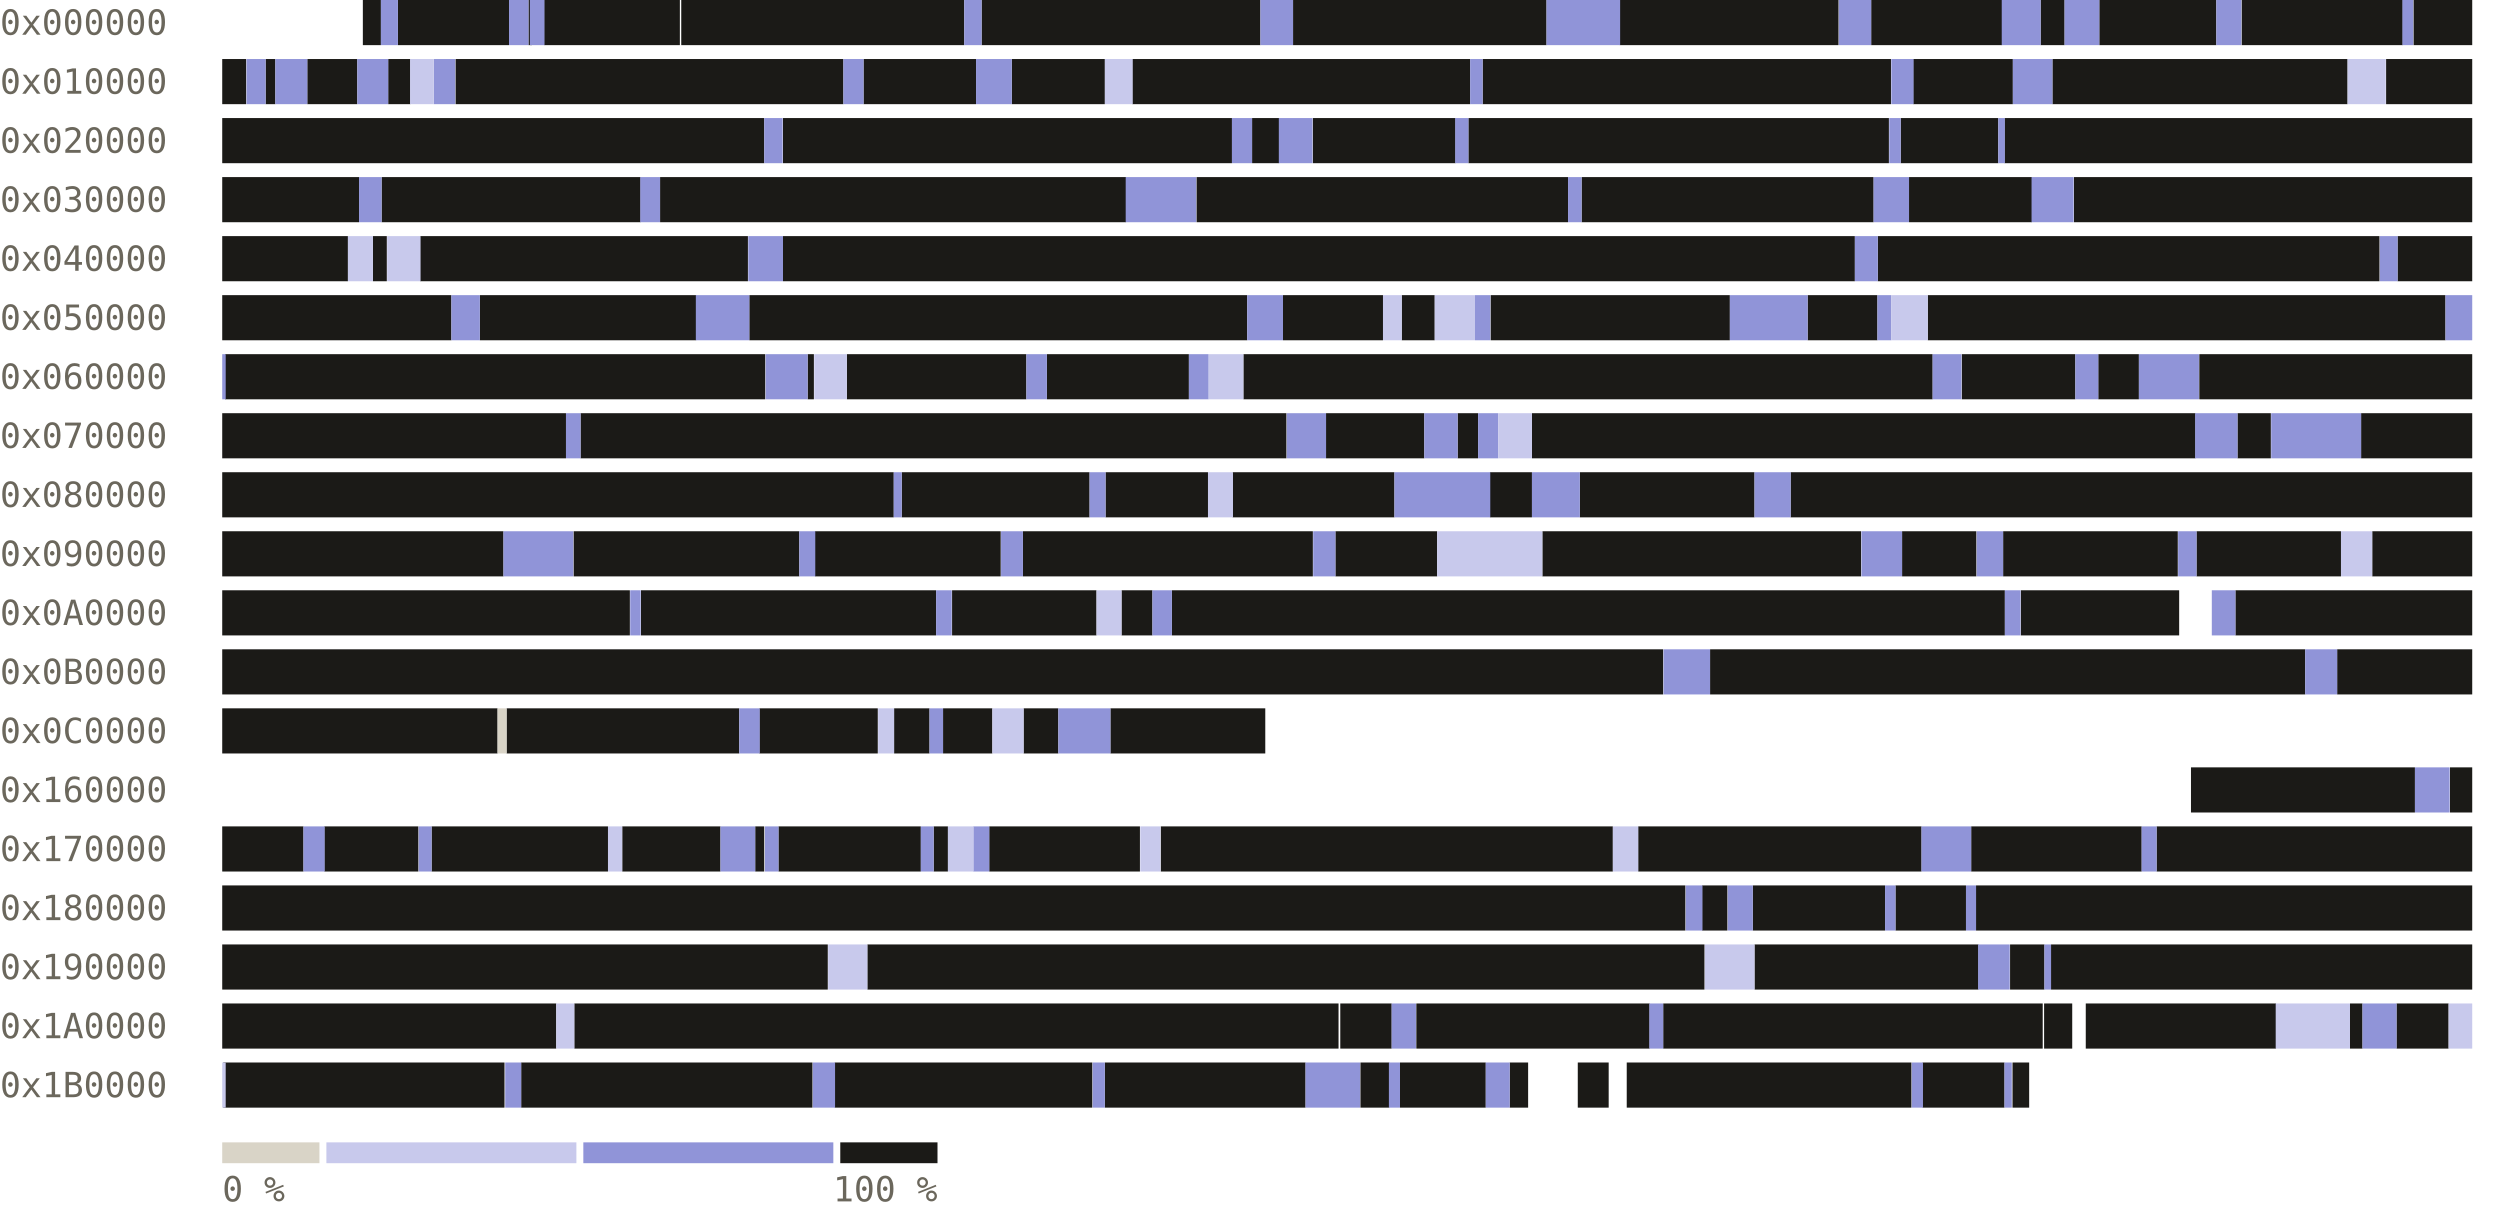
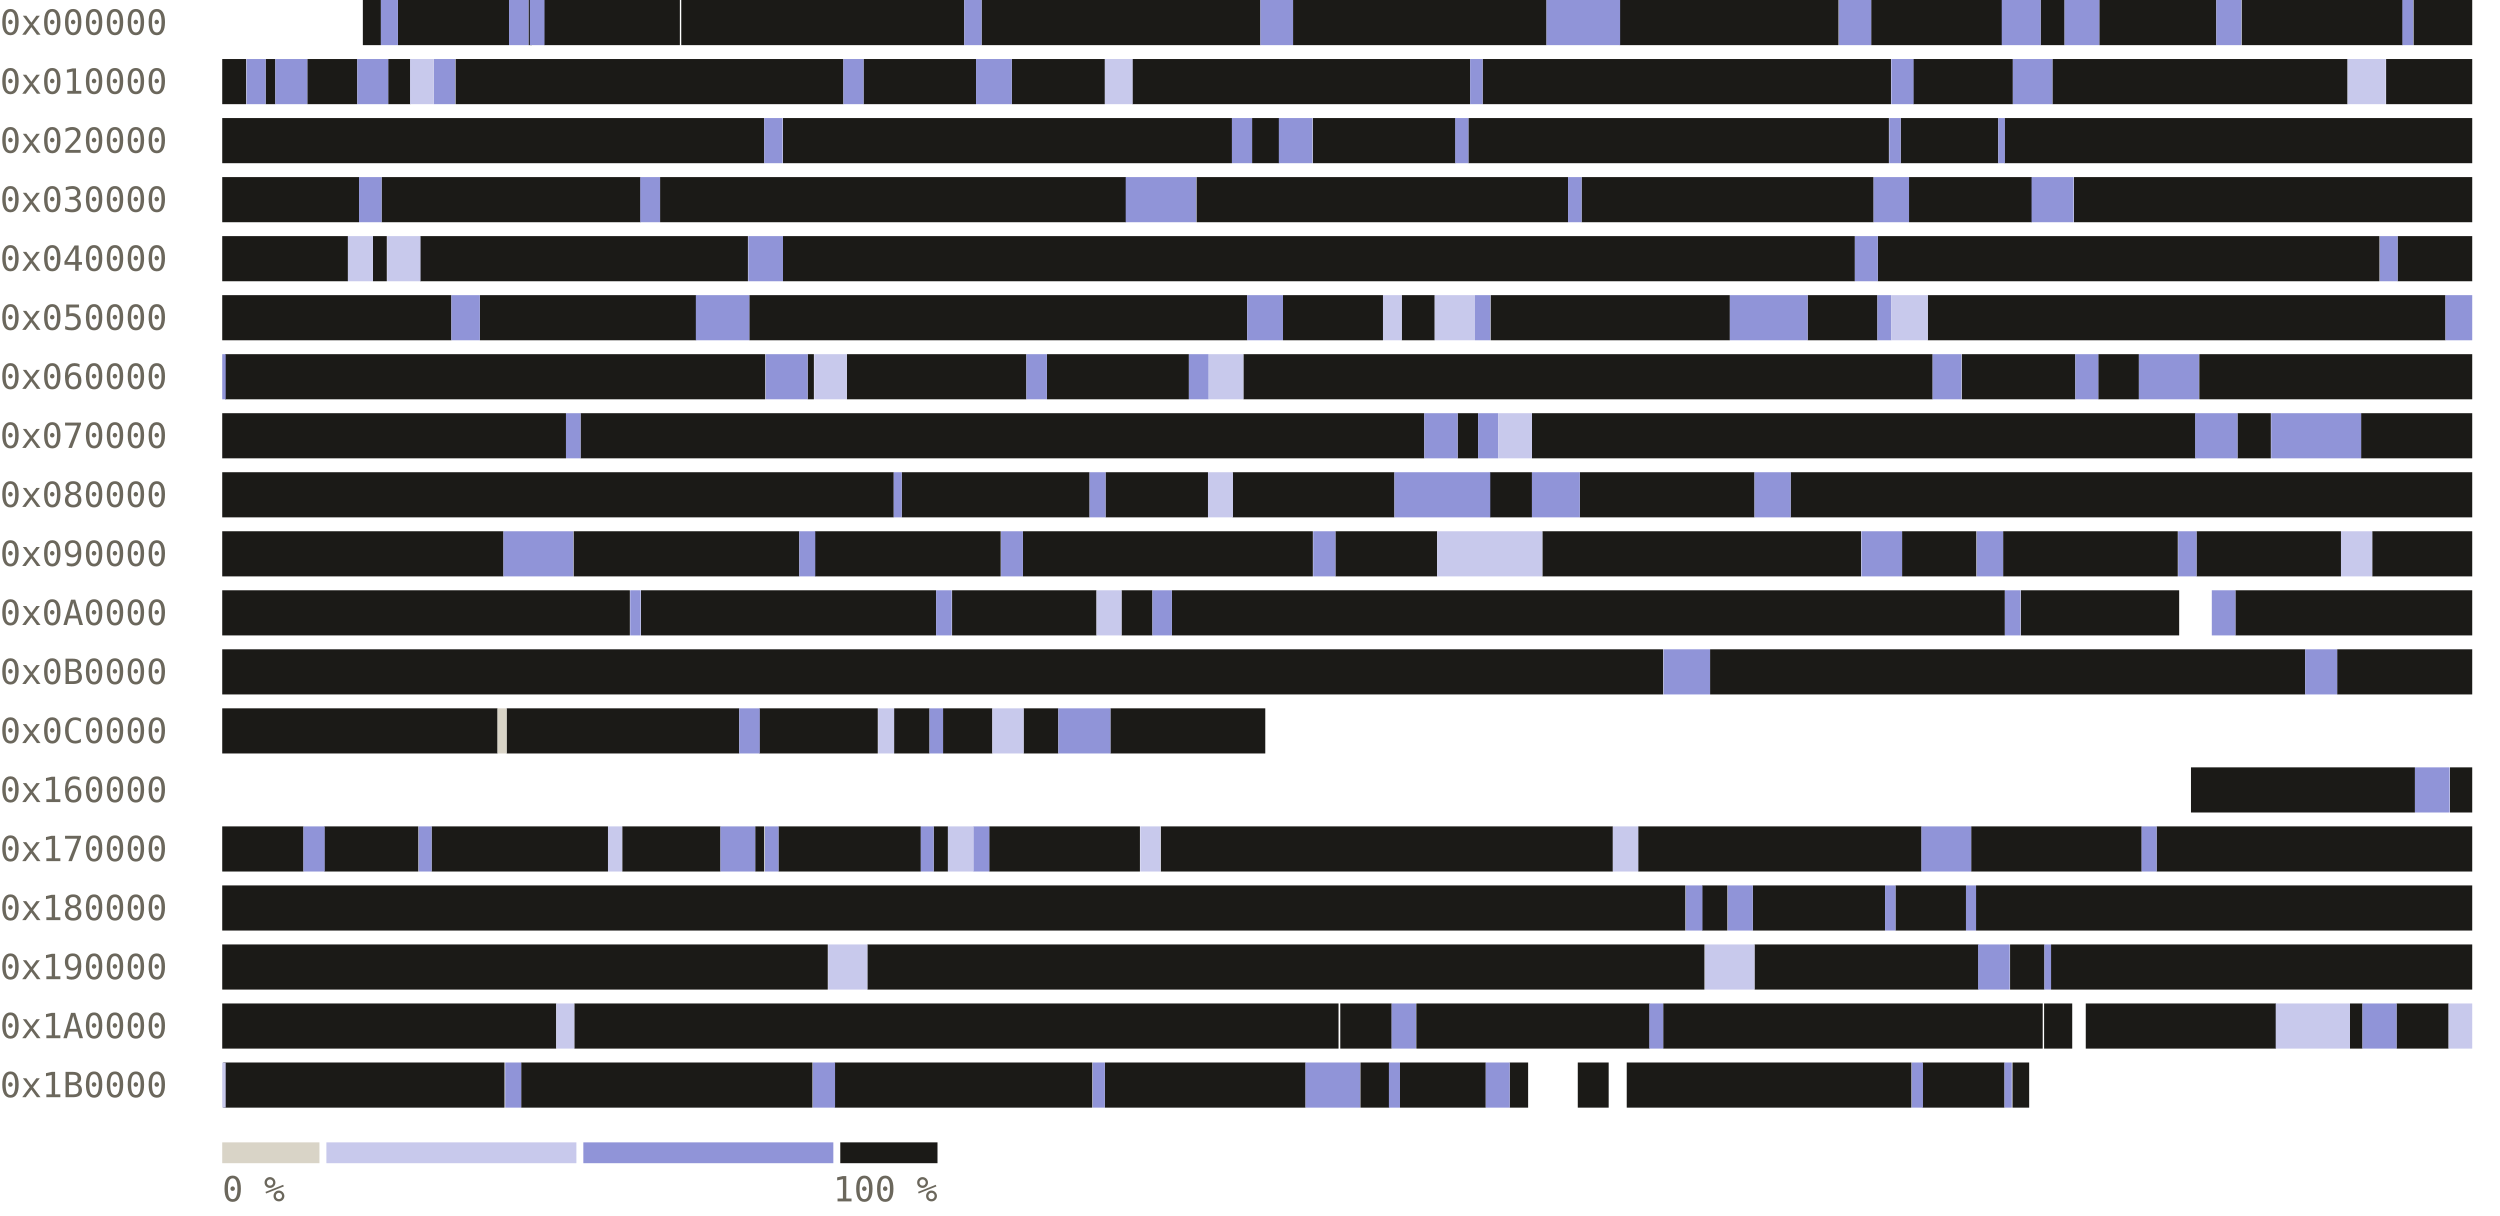
<svg xmlns="http://www.w3.org/2000/svg" viewBox="0 0 720 350" width="720" height="350">
  <style>text{font:10px monospace;fill:#6b675c}.q0{fill:#d9d4c7}.q1{fill:#e3e2f2}.q2{fill:#d6d6ef}.q3{fill:#c8c9ec}.q4{fill:#babce8}.q5{fill:#acafe4}.q6{fill:#9ea2df}.q7{fill:#9094d8}.q8{fill:#8186cf}.q9{fill:#7277c4}.q10{fill:#1b1a17}@media (prefers-color-scheme:dark){text{fill:#a8a293}.q0{fill:#4a463d}.q1{fill:#35375a}.q2{fill:#3c3f66}.q3{fill:#444772}.q4{fill:#4d517f}.q5{fill:#575b8c}.q6{fill:#62669a}.q7{fill:#6e72a8}.q8{fill:#7b7fb6}.q9{fill:#888cc4}.q10{fill:#d6d0bd}}</style>
  <text x="0" y="10">0x000000</text>
  <text x="0" y="27">0x010000</text>
  <text x="0" y="44">0x020000</text>
  <text x="0" y="61">0x030000</text>
  <text x="0" y="78">0x040000</text>
  <text x="0" y="95">0x050000</text>
  <text x="0" y="112">0x060000</text>
  <text x="0" y="129">0x070000</text>
  <text x="0" y="146">0x080000</text>
  <text x="0" y="163">0x090000</text>
  <text x="0" y="180">0x0A0000</text>
  <text x="0" y="197">0x0B0000</text>
  <text x="0" y="214">0x0C0000</text>
  <text x="0" y="231">0x160000</text>
  <text x="0" y="248">0x170000</text>
  <text x="0" y="265">0x180000</text>
  <text x="0" y="282">0x190000</text>
  <text x="0" y="299">0x1A0000</text>
  <text x="0" y="316">0x1B0000</text>
-   <path class="q10" d="M104.5 0h5.2v13h-5.2zM114.6 0h32v13h-32zM152.2 0h1v13h-1zM156.7 0h39.1v13h-39.1zM196.2 0h81.5v13h-81.5zM282.7 0h80.3v13h-80.3zM372.4 0h73v13h-73zM466.5 0h63v13h-63zM538.9 0h37.7v13h-37.7zM587.7 0h6.9v13h-6.9zM604.6 0h33.7v13h-33.7zM645.6 0h46.4v13h-46.4zM695.1 0h16.9v13h-16.9zM64 17h6.9v13h-6.9zM76.5 17h2.8v13h-2.8zM88.5 17h14.4v13h-14.4zM111.8 17h6.4v13h-6.4zM131.2 17h111.7v13h-111.7zM248.7 17h32.4v13h-32.4zM291.4 17h26.8v13h-26.8zM326.1 17h97.3v13h-97.3zM427 17h117.6v13h-117.6zM551 17h28.7v13h-28.7zM591.1 17h85v13h-85zM687.2 17h24.8v13h-24.8zM64 34h156.1v13h-156.1zM225.5 34h129.3v13h-129.3zM360.6 34h7.8v13h-7.8zM378.1 34h41.1v13h-41.1zM422.9 34h121.1v13h-121.1zM547.4 34h28.1v13h-28.1zM577.3 34h134.7v13h-134.7zM64 51h39.4v13h-39.4zM109.9 51h74.6v13h-74.6zM190.1 51h134.2v13h-134.2zM344.6 51h107v13h-107zM455.5 51h84.1v13h-84.1zM549.8 51h35.4v13h-35.4zM597.3 51h114.7v13h-114.7zM64 68h36.2v13h-36.2zM107.4 68h4v13h-4zM121 68h94.4v13h-94.4zM225.5 68h308.7v13h-308.7zM540.8 68h144.5v13h-144.5zM690.5 68h21.5v13h-21.5zM64 85h66v13h-66zM138.2 85h62.3v13h-62.3zM215.8 85h143.4v13h-143.4zM369.5 85h28.8v13h-28.8zM403.7 85h9.5v13h-9.5zM429.3 85h68.9v13h-68.9zM520.6 85h20.1v13h-20.1zM555.2 85h149.1v13h-149.1zM64.8 102h155.6v13h-155.6zM232.6 102h1.8v13h-1.8zM243.9 102h51.7v13h-51.7zM301.5 102h40.9v13h-40.9zM358.1 102h198.5v13h-198.5zM565 102h32.7v13h-32.7zM604.3 102h11.7v13h-11.7zM633.4 102h78.6v13h-78.6zM64 119h99v13h-99zM167.2 119h203.3v13h-203.3zM381.9 119h28.3v13h-28.3zM419.8 119h5.9v13h-5.9zM441.2 119h191.1v13h-191.1zM644.4 119h9.6v13h-9.6zM680 119h32v13h-32zM64 136h193.4v13h-193.4zM259.7 136h54.1v13h-54.1zM318.4 136h29.5v13h-29.5zM355 136h46.6v13h-46.6zM429.1 136h12.1v13h-12.1zM455 136h50.3v13h-50.3zM515.7 136h196.3v13h-196.3zM64 153h81v13h-81zM165.2 153h65v13h-65zM234.7 153h53.5v13h-53.5zM294.6 153h83.5v13h-83.5zM384.6 153h29.3v13h-29.3zM444.2 153h91.8v13h-91.8zM547.8 153h21.4v13h-21.4zM576.9 153h50.3v13h-50.3zM632.6 153h41.6v13h-41.6zM683.2 153h28.8v13h-28.8zM64 170h117.4v13h-117.4zM184.6 170h85v13h-85zM274.2 170h41.6v13h-41.6zM323 170h8.9v13h-8.9zM337.5 170h239.9v13h-239.9zM582 170h45.6v13h-45.6zM643.8 170h68.2v13h-68.2zM64 187h415v13h-415zM492.5 187h171.4v13h-171.4zM673.1 187h38.9v13h-38.9zM64 204h79.3v13h-79.3zM145.9 204h67v13h-67zM218.7 204h34.1v13h-34.1zM257.5 204h10.2v13h-10.2zM271.6 204h14.2v13h-14.2zM294.8 204h10v13h-10zM319.8 204h44.6v13h-44.6zM631 221h64.5v13h-64.5zM705.6 221h6.4v13h-6.4zM64 238h23.4v13h-23.4zM93.4 238h27.1v13h-27.1zM124.3 238h50.8v13h-50.8zM179.2 238h28.3v13h-28.3zM217.5 238h2.6v13h-2.6zM224.2 238h41v13h-41zM268.9 238h4.1v13h-4.1zM284.9 238h43.4v13h-43.4zM334.3 238h130.2v13h-130.2zM471.8 238h81.6v13h-81.6zM567.7 238h49.1v13h-49.1zM621.1 238h90.9v13h-90.9zM64 255h421.4v13h-421.4zM490.2 255h7.3v13h-7.3zM504.8 255h38.1v13h-38.1zM545.9 255h20.3v13h-20.3zM569.1 255h142.9v13h-142.9zM64 272h174.4v13h-174.4zM249.8 272h241.1v13h-241.1zM505.3 272h64.5v13h-64.5zM578.9 272h9.9v13h-9.9zM590.7 272h121.3v13h-121.3zM64 289h96.2v13h-96.2zM165.4 289h220.1v13h-220.1zM386 289h14.8v13h-14.8zM407.9 289h67.2v13h-67.2zM479 289h109.3v13h-109.3zM588.7 289h8.1v13h-8.1zM600.7 289h54.8v13h-54.8zM676.8 289h3.6v13h-3.6zM690.2 289h15v13h-15zM64.3 306h81v13h-81zM150.1 306h83.9v13h-83.9zM240.4 306h74.2v13h-74.2zM318.2 306h57.8v13h-57.8zM391.8 306h8.3v13h-8.3zM403.2 306h24.7v13h-24.7zM434.8 306h5.3v13h-5.3zM454.4 306h8.9v13h-8.9zM468.5 306h82v13h-82zM553.7 306h23.6v13h-23.6zM579.6 306h4.8v13h-4.8z" />
-   <path class="q7" d="M109.7 0h4.9v13h-4.9zM146.6 0h5.6v13h-5.6zM152.6 0h4.2v13h-4.2zM277.7 0h5v13h-5zM363 0h9.4v13h-9.4zM445.4 0h21.2v13h-21.2zM529.6 0h9.3v13h-9.3zM576.5 0h11.2v13h-11.2zM594.6 0h10v13h-10zM638.3 0h7.2v13h-7.2zM691.9 0h3.1v13h-3.1zM71 17h5.5v13h-5.5zM79.3 17h9.2v13h-9.2zM102.9 17h8.9v13h-8.9zM124.9 17h6.2v13h-6.2zM242.9 17h5.8v13h-5.8zM281.1 17h10.3v13h-10.3zM423.4 17h3.6v13h-3.6zM544.7 17h6.4v13h-6.4zM579.7 17h11.4v13h-11.4zM220.1 34h5.3v13h-5.3zM354.8 34h5.8v13h-5.8zM368.3 34h9.7v13h-9.7zM419.1 34h3.8v13h-3.8zM544.1 34h3.3v13h-3.3zM575.5 34h1.9v13h-1.9zM103.4 51h6.5v13h-6.5zM184.4 51h5.7v13h-5.7zM324.2 51h20.3v13h-20.3zM451.6 51h3.9v13h-3.9zM539.6 51h10.2v13h-10.2zM585.1 51h12.1v13h-12.1zM215.5 68h10v13h-10zM534.2 68h6.6v13h-6.6zM685.4 68h5.1v13h-5.1zM130 85h8.2v13h-8.2zM200.4 85h15.4v13h-15.4zM359.2 85h10.3v13h-10.3zM424.8 85h4.4v13h-4.4zM498.2 85h22.4v13h-22.4zM540.7 85h4v13h-4zM704.3 85h7.7v13h-7.7zM64 102h1v13h-1zM220.5 102h12.1v13h-12.1zM295.6 102h5.9v13h-5.9zM342.4 102h5.7v13h-5.7zM556.6 102h8.3v13h-8.3zM597.7 102h6.6v13h-6.6zM616 102h17.3v13h-17.3zM163 119h4.2v13h-4.2zM370.6 119h11.3v13h-11.3zM410.2 119h9.6v13h-9.6zM425.7 119h5.8v13h-5.8zM632.2 119h12.2v13h-12.2zM654.1 119h25.9v13h-25.9zM257.4 136h2.3v13h-2.3zM313.8 136h4.6v13h-4.6zM401.6 136h27.6v13h-27.6zM441.2 136h13.8v13h-13.8zM505.3 136h10.4v13h-10.4zM145 153h20.1v13h-20.1zM230.2 153h4.6v13h-4.6zM288.3 153h6.3v13h-6.3zM378.2 153h6.4v13h-6.4zM536.1 153h11.7v13h-11.7zM569.3 153h7.6v13h-7.6zM627.3 153h5.3v13h-5.3zM181.5 170h3v13h-3zM269.6 170h4.5v13h-4.5zM331.9 170h5.6v13h-5.6zM577.4 170h4.5v13h-4.5zM637 170h6.8v13h-6.8zM479.1 187h13.4v13h-13.4zM663.9 187h9.2v13h-9.2zM212.9 204h5.9v13h-5.9zM267.7 204h3.9v13h-3.9zM304.8 204h15v13h-15zM695.5 221h10v13h-10zM87.4 238h6.1v13h-6.1zM120.6 238h3.7v13h-3.7zM207.5 238h10v13h-10zM220.3 238h3.9v13h-3.9zM265.2 238h3.7v13h-3.7zM280.3 238h4.6v13h-4.6zM553.4 238h14.3v13h-14.3zM616.8 238h4.3v13h-4.3zM485.5 255h4.8v13h-4.8zM497.6 255h7.2v13h-7.2zM542.9 255h3v13h-3zM566.2 255h2.9v13h-2.9zM569.7 272h9.1v13h-9.1zM588.8 272h1.9v13h-1.9zM400.8 289h7v13h-7zM475 289h4v13h-4zM680.4 289h9.8v13h-9.8zM145.5 306h4.6v13h-4.6zM234.1 306h6.4v13h-6.4zM314.7 306h3.5v13h-3.5zM376 306h15.7v13h-15.7zM400 306h3.2v13h-3.2zM427.9 306h6.9v13h-6.9zM550.6 306h3.2v13h-3.2zM577.3 306h2.1v13h-2.1z" />
+   <path class="q10" d="M104.5 0h5.2v13h-5.2zM114.6 0h32v13h-32zM152.2 0h1v13h-1zM156.7 0h39.1v13h-39.1zM196.2 0h81.5v13h-81.5zM282.7 0h80.3v13h-80.3zM372.4 0h73v13h-73zM466.5 0h63v13h-63zM538.9 0h37.7v13h-37.7zM587.7 0h6.9v13h-6.9zM604.6 0h33.7v13h-33.7zM645.6 0h46.4v13h-46.4zM695.1 0h16.9v13h-16.9zM64 17h6.9v13h-6.9zM76.5 17h2.8v13h-2.8zM88.5 17h14.4v13h-14.4zM111.8 17h6.4v13h-6.4zM131.2 17h111.7v13h-111.7zM248.7 17h32.4v13h-32.4zM291.4 17h26.8v13h-26.8zM326.1 17h97.3v13h-97.3zM427 17h117.6v13h-117.6zM551 17h28.7v13h-28.7zM591.1 17h85v13h-85zM687.2 17h24.8v13h-24.8zM64 34h156.1v13h-156.1zM225.5 34h129.3v13h-129.3zM360.6 34h7.8v13h-7.8zM378.1 34h41.1v13h-41.1zM422.9 34h121.1v13h-121.1zM547.4 34h28.1v13h-28.1zM577.3 34h134.7v13h-134.7zM64 51h39.4v13h-39.4zM109.9 51h74.6v13h-74.6zM190.1 51h134.2v13h-134.2zM344.6 51h107v13h-107zM455.5 51h84.1v13h-84.1zM549.8 51h35.4v13h-35.4zM597.3 51h114.7v13h-114.7zM64 68h36.2v13h-36.2zM107.4 68h4v13h-4zM121 68h94.4v13h-94.4zM225.5 68h308.7v13h-308.7zM540.8 68h144.5v13h-144.5zM690.5 68h21.5v13h-21.5zM64 85h66v13h-66zM138.2 85h62.3v13h-62.3zM215.8 85h143.4v13h-143.4zM369.5 85h28.8v13h-28.8zM403.7 85h9.5v13h-9.5zM429.3 85h68.9v13h-68.9zM520.6 85h20.1v13h-20.1zM555.2 85h149.1v13h-149.1zM64.8 102h155.6v13h-155.6zM232.6 102h1.8v13h-1.8zM243.9 102h51.7v13h-51.7zM301.5 102h40.9v13h-40.9zM358.1 102h198.5v13h-198.5zM565 102h32.7v13h-32.7zM604.3 102h11.7v13h-11.7zM633.4 102h78.6v13h-78.6zM64 119h99v13h-99zM167.2 119h243v13h-243zM419.8 119h5.9v13h-5.9zM441.2 119h191.1v13h-191.1zM644.4 119h9.6v13h-9.6zM680 119h32v13h-32zM64 136h193.4v13h-193.4zM259.7 136h54.1v13h-54.1zM318.4 136h29.5v13h-29.5zM355 136h46.6v13h-46.6zM429.1 136h12.1v13h-12.1zM455 136h50.3v13h-50.3zM515.7 136h196.3v13h-196.3zM64 153h81v13h-81zM165.2 153h65v13h-65zM234.7 153h53.5v13h-53.5zM294.6 153h83.5v13h-83.5zM384.6 153h29.3v13h-29.3zM444.2 153h91.8v13h-91.8zM547.8 153h21.4v13h-21.4zM576.9 153h50.3v13h-50.3zM632.6 153h41.6v13h-41.6zM683.2 153h28.8v13h-28.8zM64 170h117.4v13h-117.4zM184.6 170h85v13h-85zM274.2 170h41.6v13h-41.6zM323 170h8.9v13h-8.9zM337.5 170h239.9v13h-239.9zM582 170h45.6v13h-45.6zM643.8 170h68.2v13h-68.2zM64 187h415v13h-415zM492.5 187h171.4v13h-171.4zM673.1 187h38.9v13h-38.9zM64 204h79.3v13h-79.3zM145.9 204h67v13h-67zM218.7 204h34.1v13h-34.1zM257.5 204h10.2v13h-10.2zM271.6 204h14.2v13h-14.2zM294.8 204h10v13h-10zM319.8 204h44.6v13h-44.6zM631 221h64.5v13h-64.5zM705.6 221h6.4v13h-6.4zM64 238h23.4v13h-23.4zM93.4 238h27.1v13h-27.1zM124.3 238h50.8v13h-50.8zM179.2 238h28.3v13h-28.3zM217.5 238h2.6v13h-2.6zM224.2 238h41v13h-41zM268.9 238h4.1v13h-4.1zM284.9 238h43.4v13h-43.4zM334.3 238h130.2v13h-130.2zM471.8 238h81.6v13h-81.6zM567.7 238h49.1v13h-49.1zM621.1 238h90.9v13h-90.9zM64 255h421.4v13h-421.4zM490.2 255h7.3v13h-7.3zM504.8 255h38.1v13h-38.1zM545.9 255h20.3v13h-20.3zM569.1 255h142.9v13h-142.9zM64 272h174.4v13h-174.4zM249.8 272h241.1v13h-241.1zM505.3 272h64.5v13h-64.5zM578.9 272h9.9v13h-9.9zM590.7 272h121.3v13h-121.3zM64 289h96.2v13h-96.2zM165.4 289h220.1v13h-220.1zM386 289h14.8v13h-14.8zM407.9 289h67.2v13h-67.2zM479 289h109.3v13h-109.3zM588.7 289h8.1v13h-8.1zM600.7 289h54.8v13h-54.8zM676.8 289h3.6v13h-3.6zM690.2 289h15v13h-15zM64.3 306h81v13h-81zM150.1 306h83.9v13h-83.9zM240.4 306h74.2v13h-74.2zM318.2 306h57.8v13h-57.8zM391.8 306h8.3v13h-8.3zM403.2 306h24.7v13h-24.7zM434.8 306h5.3v13h-5.3zM454.4 306h8.9v13h-8.9zM468.5 306h82v13h-82zM553.7 306h23.6v13h-23.6zM579.6 306h4.8v13h-4.8z" />
+   <path class="q7" d="M109.7 0h4.9v13h-4.9zM146.6 0h5.6v13h-5.6zM152.6 0h4.2v13h-4.2zM277.7 0h5v13h-5zM363 0h9.4v13h-9.4zM445.4 0h21.2v13h-21.2zM529.6 0h9.3v13h-9.3zM576.5 0h11.2v13h-11.2zM594.6 0h10v13h-10zM638.3 0h7.2v13h-7.2zM691.9 0h3.1v13h-3.1zM71 17h5.5v13h-5.5zM79.3 17h9.2v13h-9.2zM102.9 17h8.9v13h-8.9zM124.9 17h6.2v13h-6.2zM242.9 17h5.8v13h-5.8zM281.1 17h10.3v13h-10.3zM423.4 17h3.6v13h-3.6zM544.7 17h6.4v13h-6.4zM579.7 17h11.4v13h-11.4zM220.1 34h5.3v13h-5.3zM354.8 34h5.8v13h-5.8zM368.3 34h9.7v13h-9.7zM419.1 34h3.8v13h-3.8zM544.1 34h3.3v13h-3.3zM575.5 34h1.9v13h-1.9zM103.4 51h6.5v13h-6.5zM184.4 51h5.7v13h-5.7zM324.2 51h20.3v13h-20.3zM451.6 51h3.9v13h-3.9zM539.6 51h10.2v13h-10.2zM585.1 51h12.1v13h-12.1zM215.5 68h10v13h-10zM534.2 68h6.6v13h-6.6zM685.4 68h5.1v13h-5.1zM130 85h8.2v13h-8.2zM200.4 85h15.4v13h-15.4zM359.2 85h10.3v13h-10.3zM424.8 85h4.4v13h-4.4zM498.2 85h22.4v13h-22.4zM540.7 85h4v13h-4zM704.3 85h7.7v13h-7.7zM64 102h1v13h-1zM220.5 102h12.1v13h-12.1zM295.6 102h5.9v13h-5.9zM342.4 102h5.7v13h-5.7zM556.6 102h8.3v13h-8.3zM597.7 102h6.6v13h-6.6zM616 102h17.3v13h-17.3zM163 119h4.2v13h-4.2zM410.2 119h9.6v13h-9.6zM425.7 119h5.8v13h-5.8zM632.2 119h12.2v13h-12.2zM654.1 119h25.9v13h-25.9zM257.4 136h2.3v13h-2.3zM313.8 136h4.6v13h-4.6zM401.6 136h27.6v13h-27.6zM441.2 136h13.8v13h-13.8zM505.3 136h10.4v13h-10.4zM145 153h20.1v13h-20.1zM230.2 153h4.6v13h-4.6zM288.3 153h6.3v13h-6.3zM378.2 153h6.4v13h-6.4zM536.1 153h11.7v13h-11.7zM569.3 153h7.6v13h-7.6zM627.3 153h5.3v13h-5.3zM181.5 170h3v13h-3zM269.6 170h4.5v13h-4.5zM331.9 170h5.6v13h-5.6zM577.4 170h4.5v13h-4.5zM637 170h6.8v13h-6.8zM479.1 187h13.4v13h-13.4zM663.9 187h9.2v13h-9.2zM212.9 204h5.9v13h-5.9zM267.7 204h3.9v13h-3.9zM304.8 204h15v13h-15zM695.5 221h10v13h-10zM87.4 238h6.1v13h-6.1zM120.6 238h3.7v13h-3.7zM207.5 238h10v13h-10zM220.3 238h3.9v13h-3.9zM265.2 238h3.7v13h-3.7zM280.3 238h4.6v13h-4.6zM553.4 238h14.3v13h-14.3zM616.8 238h4.3v13h-4.3zM485.5 255h4.8v13h-4.8zM497.6 255h7.2v13h-7.2zM542.9 255h3v13h-3zM566.2 255h2.9v13h-2.9zM569.7 272h9.1v13h-9.1zM588.8 272h1.9v13h-1.9zM400.8 289h7v13h-7zM475 289h4v13h-4zM680.4 289h9.8v13h-9.8zM145.5 306h4.6v13h-4.6zM234.1 306h6.4v13h-6.4zM314.7 306h3.5v13h-3.5zM376 306h15.7v13h-15.7zM400 306h3.2v13h-3.2zM427.9 306h6.9v13h-6.9zM550.6 306h3.2v13h-3.2zM577.3 306h2.1v13h-2.1z" />
  <path class="q3" d="M118.1 17h6.8v13h-6.8zM318.2 17h8v13h-8zM676.1 17h11v13h-11zM100.2 68h7.2v13h-7.2zM111.5 68h9.6v13h-9.6zM398.3 85h5.4v13h-5.4zM413.2 85h11.6v13h-11.6zM544.7 85h10.5v13h-10.5zM234.5 102h9.4v13h-9.4zM348.1 102h10v13h-10zM431.5 119h9.7v13h-9.7zM347.9 136h7.2v13h-7.2zM413.9 153h30.3v13h-30.3zM674.2 153h9v13h-9zM315.8 170h7.2v13h-7.2zM252.9 204h4.6v13h-4.6zM285.8 204h9v13h-9zM175.1 238h4.1v13h-4.1zM273 238h7.4v13h-7.4zM328.4 238h5.8v13h-5.8zM464.5 238h7.3v13h-7.3zM238.5 272h11.3v13h-11.3zM491 272h14.3v13h-14.3zM160.2 289h5.2v13h-5.2zM655.4 289h21.4v13h-21.4zM705.2 289h6.8v13h-6.8zM64 306h1v13h-1z" />
  <path class="q0" d="M143.3 204h2.6v13h-2.6z" />
  <rect class="q0" x="64" y="329" width="28" height="6" />
  <rect class="q3" x="94" y="329" width="72" height="6" />
  <rect class="q7" x="168" y="329" width="72" height="6" />
  <rect class="q10" x="242" y="329" width="28" height="6" />
  <text x="64" y="346">0 %</text>
  <text x="270" y="346" text-anchor="end">100 %</text>
</svg>
